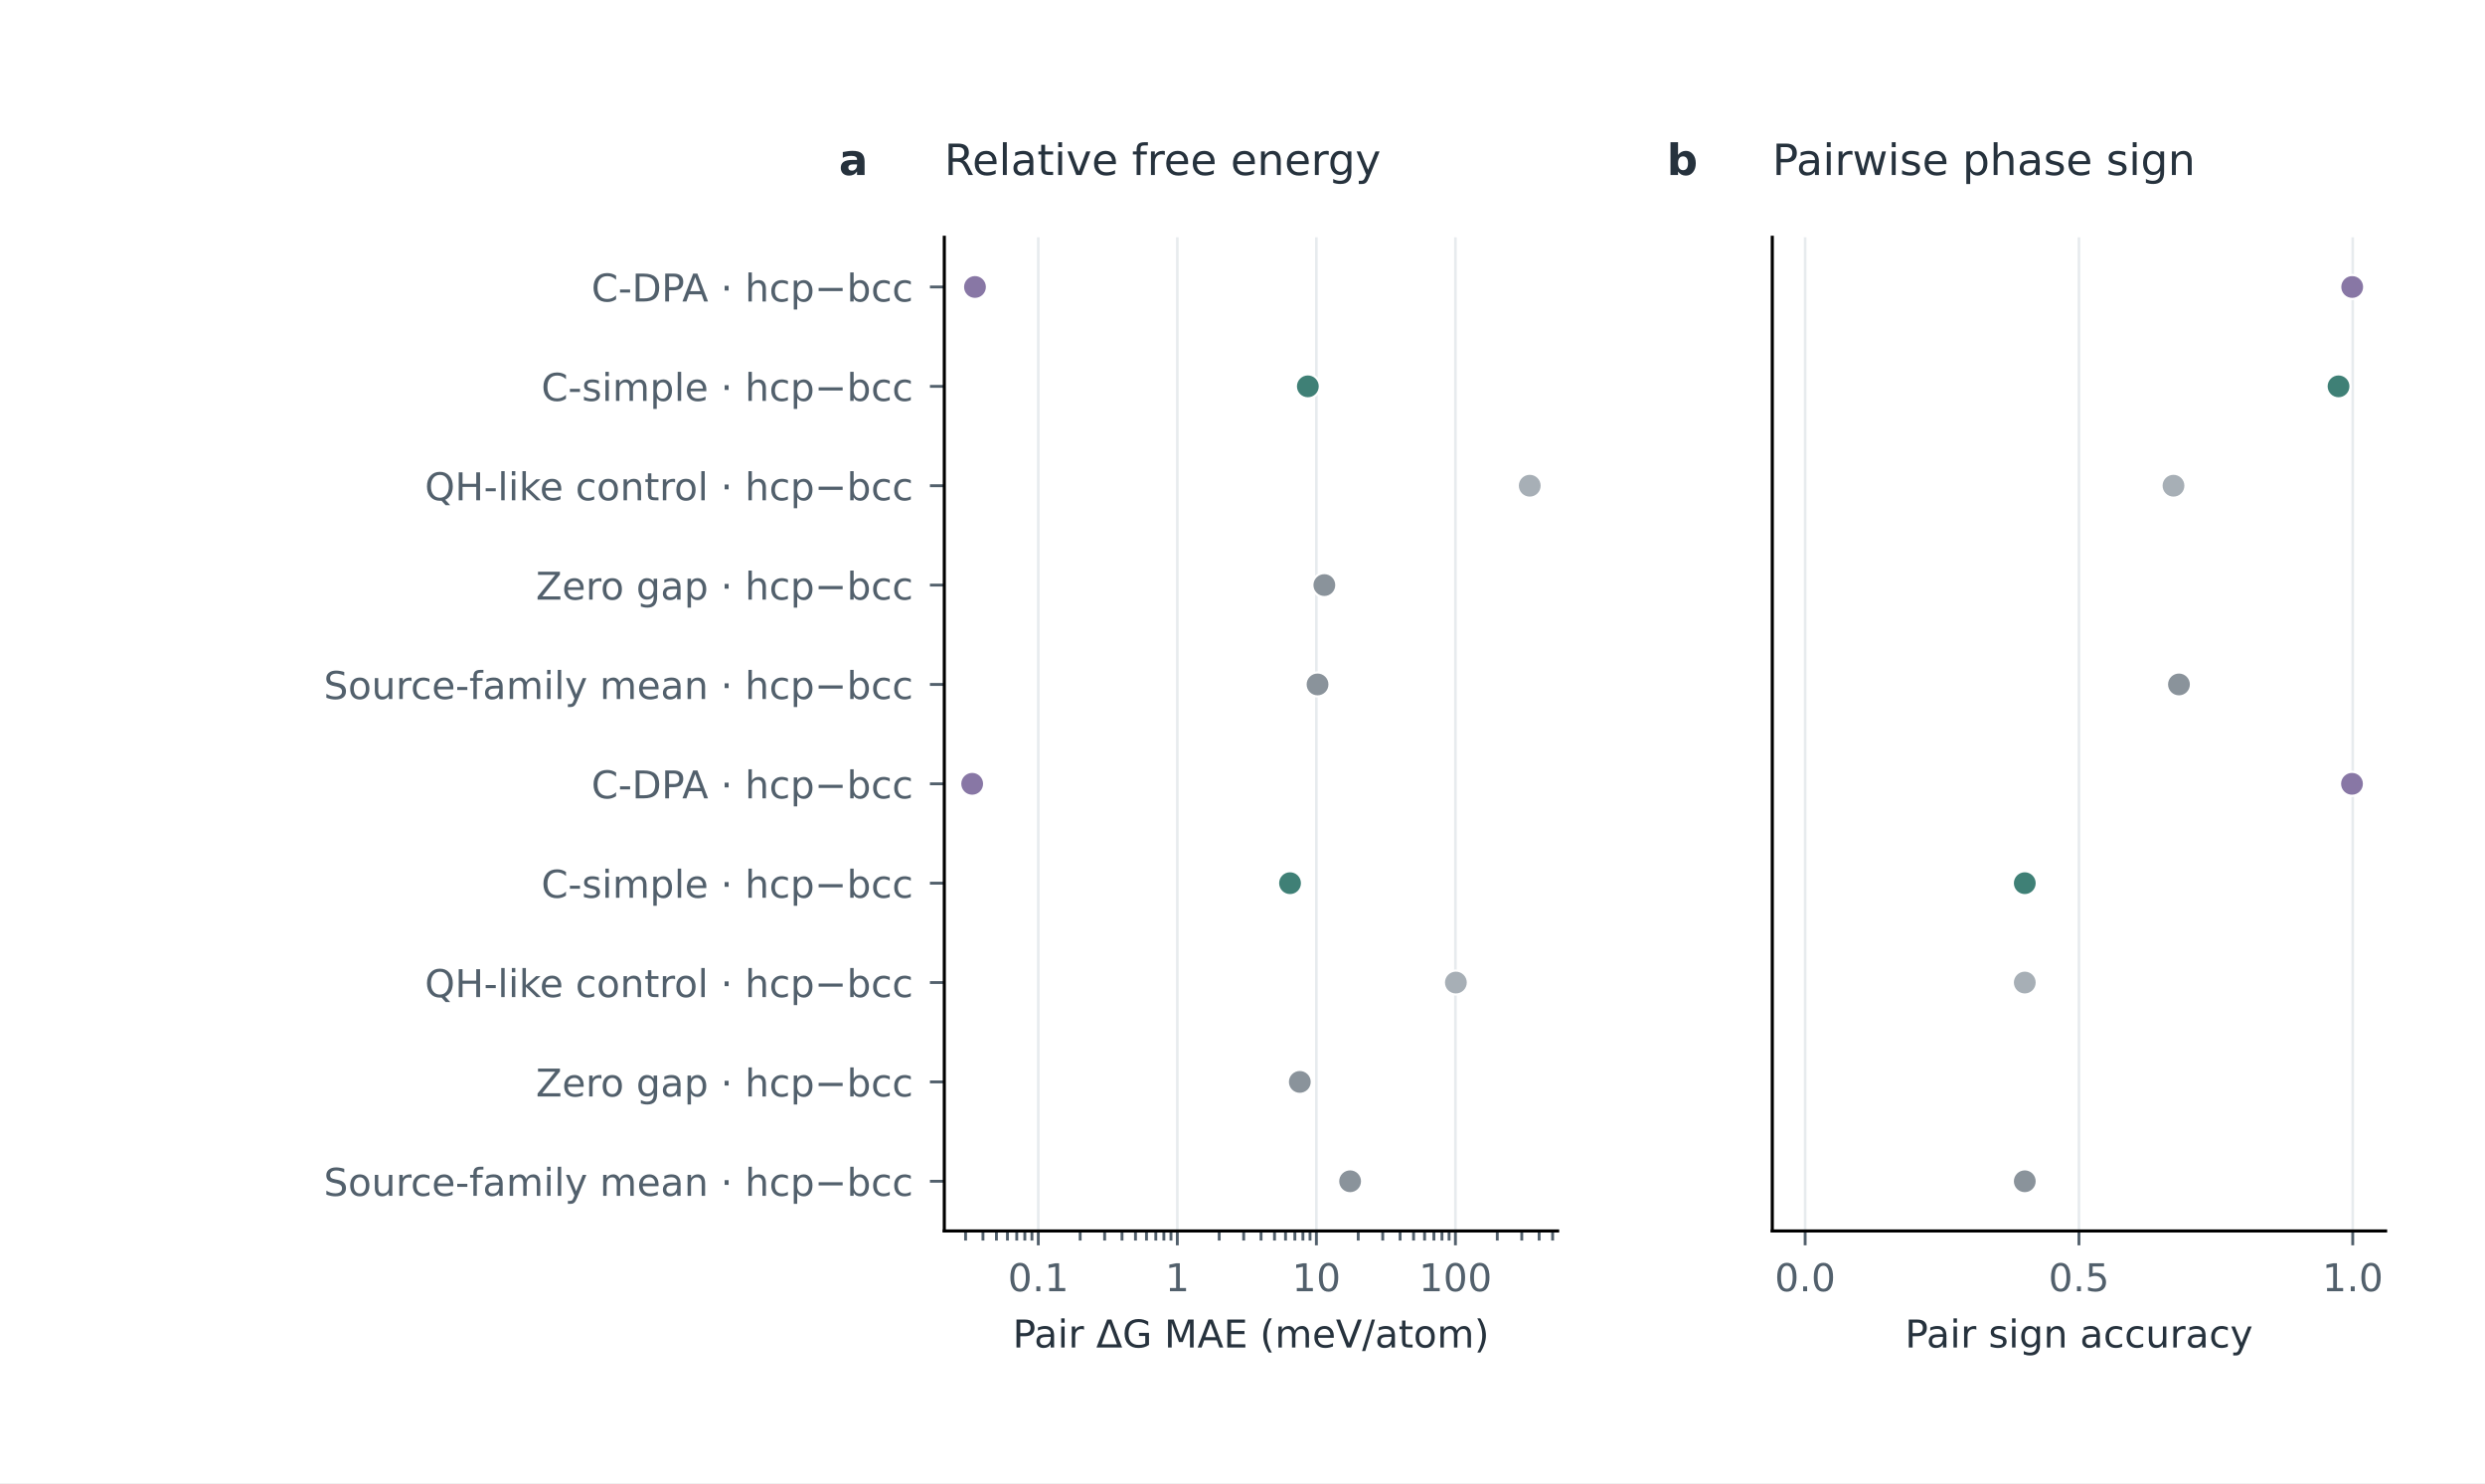
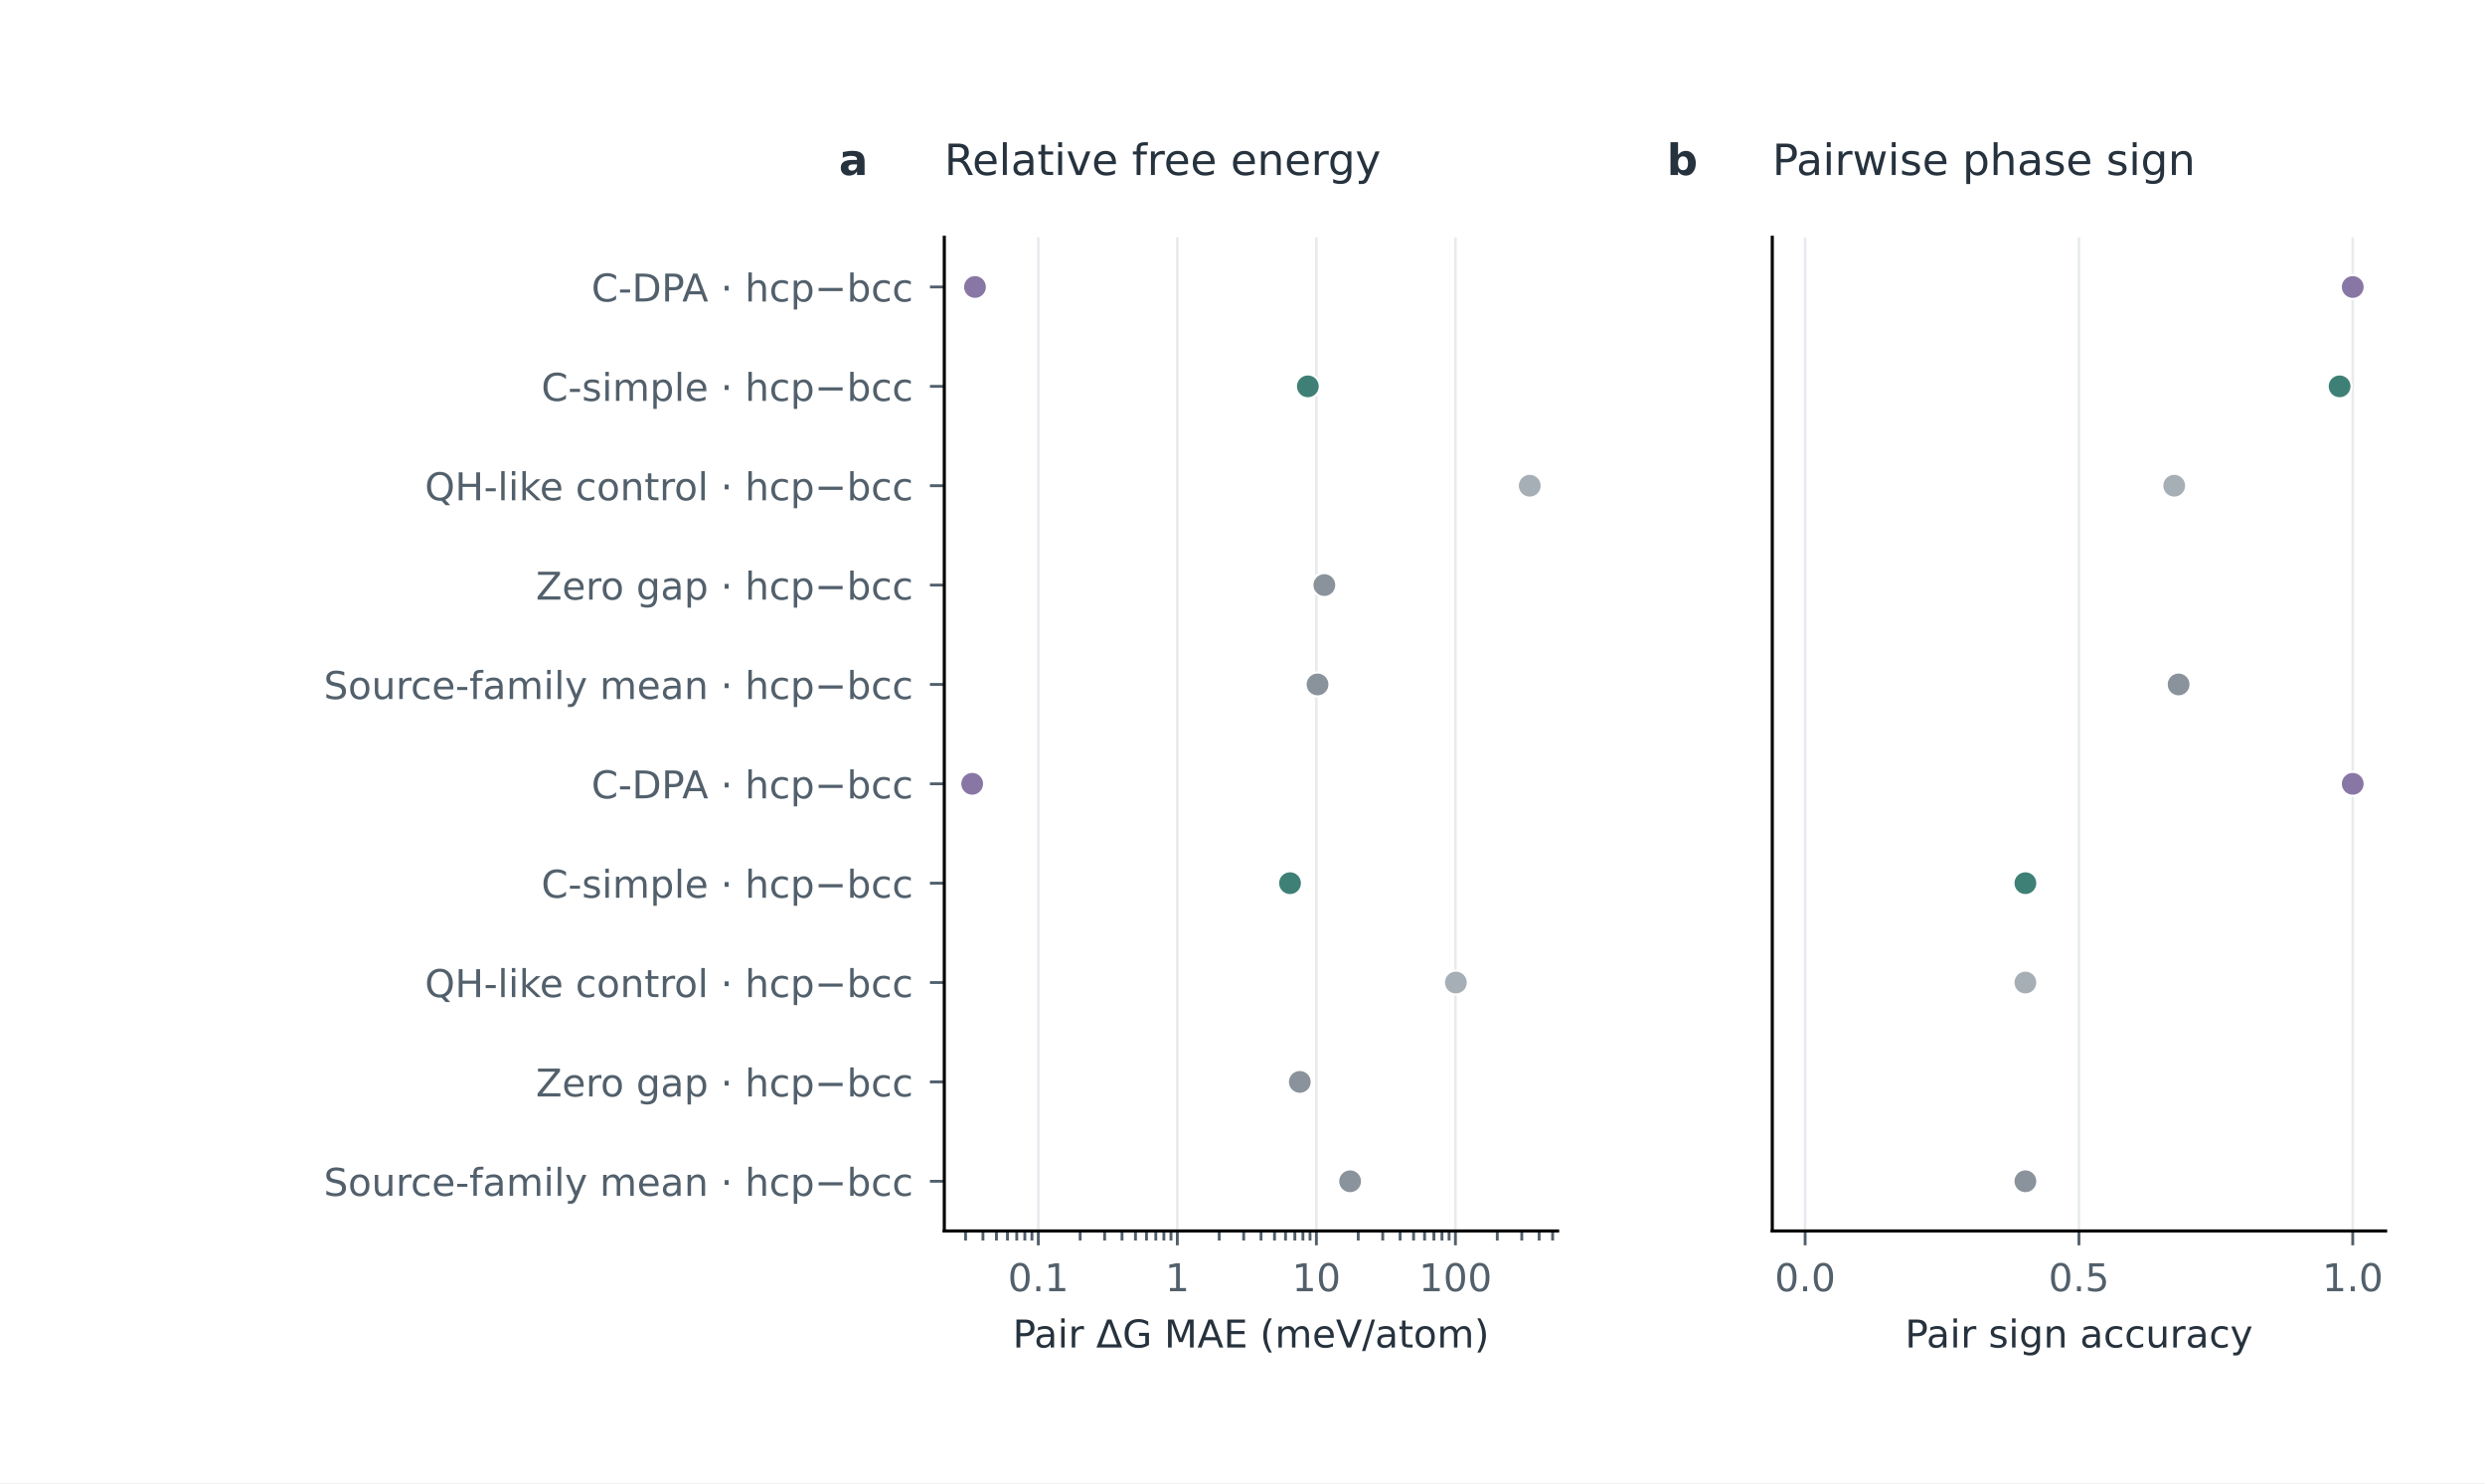
<svg xmlns="http://www.w3.org/2000/svg" xmlns:xlink="http://www.w3.org/1999/xlink" width="518.74pt" height="309.6pt" viewBox="0 0 518.74 309.6" version="1.1">
  <defs>
    <style type="text/css">*{stroke-linejoin: round; stroke-linecap: butt}</style>
  </defs>
  <g id="figure_1">
    <g id="patch_1">
      <path d="M 0 309.6  L 518.74 309.6  L 518.74 0  L 0 0  z " style="fill: #ffffff" />
    </g>
    <g id="axes_1">
      <g id="patch_2">
        <path d="M 197.121 256.968  L 325.151 256.968  L 325.151 49.536  L 197.121 49.536  z " style="fill: #ffffff" />
      </g>
      <g id="matplotlib.axis_1">
        <g id="xtick_1">
          <g id="line2d_1">
-             <path d="M 216.743 256.968  L 216.743 49.536  " clip-path="url(#p922969cf30)" style="fill: none; stroke: #e7ebee; stroke-width: 0.55; stroke-linecap: square" />
+             <path d="M 216.743 256.968  L 216.743 49.536  " clip-path="url(#p8bf9bbf075)" style="fill: none; stroke: #e7ebee; stroke-width: 0.55; stroke-linecap: square" />
          </g>
          <g id="line2d_2">
            <defs>
-               <path id="m83b8df8c03" d="M 0 0  L 0 3  " style="stroke: #52606c; stroke-width: 0.6" />
+               <path id="m752dae88e8" d="M 0 0  L 0 3  " style="stroke: #52606c; stroke-width: 0.6" />
            </defs>
            <g>
-               <use xlink:href="#m83b8df8c03" x="216.743" y="256.968" style="fill: #52606c; stroke: #52606c; stroke-width: 0.6" />
+               <use xlink:href="#m752dae88e8" x="216.743" y="256.968" style="fill: #52606c; stroke: #52606c; stroke-width: 0.6" />
            </g>
          </g>
          <g id="text_1">
            <text style="fill: #52606c; font: 8px 'DejaVu Sans', sans-serif; text-anchor: middle" x="216.743" y="269.547" transform="rotate(-0 216.743 269.5467)">0.1</text>
          </g>
        </g>
        <g id="xtick_2">
          <g id="line2d_3">
-             <path d="M 245.768 256.968  L 245.768 49.536  " clip-path="url(#p922969cf30)" style="fill: none; stroke: #e7ebee; stroke-width: 0.55; stroke-linecap: square" />
+             <path d="M 245.768 256.968  L 245.768 49.536  " clip-path="url(#p8bf9bbf075)" style="fill: none; stroke: #e7ebee; stroke-width: 0.55; stroke-linecap: square" />
          </g>
          <g id="line2d_4">
            <g>
-               <use xlink:href="#m83b8df8c03" x="245.768" y="256.968" style="fill: #52606c; stroke: #52606c; stroke-width: 0.6" />
+               <use xlink:href="#m752dae88e8" x="245.768" y="256.968" style="fill: #52606c; stroke: #52606c; stroke-width: 0.6" />
            </g>
          </g>
          <g id="text_2">
            <text style="fill: #52606c; font: 8px 'DejaVu Sans', sans-serif; text-anchor: middle" x="245.768" y="269.547" transform="rotate(-0 245.7684 269.5467)">1</text>
          </g>
        </g>
        <g id="xtick_3">
          <g id="line2d_5">
-             <path d="M 274.794 256.968  L 274.794 49.536  " clip-path="url(#p922969cf30)" style="fill: none; stroke: #e7ebee; stroke-width: 0.55; stroke-linecap: square" />
+             <path d="M 274.794 256.968  L 274.794 49.536  " clip-path="url(#p8bf9bbf075)" style="fill: none; stroke: #e7ebee; stroke-width: 0.55; stroke-linecap: square" />
          </g>
          <g id="line2d_6">
            <g>
-               <use xlink:href="#m83b8df8c03" x="274.794" y="256.968" style="fill: #52606c; stroke: #52606c; stroke-width: 0.6" />
+               <use xlink:href="#m752dae88e8" x="274.794" y="256.968" style="fill: #52606c; stroke: #52606c; stroke-width: 0.6" />
            </g>
          </g>
          <g id="text_3">
            <text style="fill: #52606c; font: 8px 'DejaVu Sans', sans-serif; text-anchor: middle" x="274.794" y="269.547" transform="rotate(-0 274.7939 269.5467)">10</text>
          </g>
        </g>
        <g id="xtick_4">
          <g id="line2d_7">
-             <path d="M 303.819 256.968  L 303.819 49.536  " clip-path="url(#p922969cf30)" style="fill: none; stroke: #e7ebee; stroke-width: 0.55; stroke-linecap: square" />
+             <path d="M 303.819 256.968  L 303.819 49.536  " clip-path="url(#p8bf9bbf075)" style="fill: none; stroke: #e7ebee; stroke-width: 0.55; stroke-linecap: square" />
          </g>
          <g id="line2d_8">
            <g>
-               <use xlink:href="#m83b8df8c03" x="303.819" y="256.968" style="fill: #52606c; stroke: #52606c; stroke-width: 0.6" />
+               <use xlink:href="#m752dae88e8" x="303.819" y="256.968" style="fill: #52606c; stroke: #52606c; stroke-width: 0.6" />
            </g>
          </g>
          <g id="text_4">
            <text style="fill: #52606c; font: 8px 'DejaVu Sans', sans-serif; text-anchor: middle" x="303.819" y="269.547" transform="rotate(-0 303.8193 269.5467)">100</text>
          </g>
        </g>
        <g id="xtick_5">
          <g id="line2d_9">
            <defs>
-               <path id="mf875ac1c71" d="M 0 0  L 0 2  " style="stroke: #52606c; stroke-width: 0.6" />
+               <path id="m3ce1673bf1" d="M 0 0  L 0 2  " style="stroke: #52606c; stroke-width: 0.6" />
            </defs>
            <g>
-               <use xlink:href="#mf875ac1c71" x="201.566" y="256.968" style="fill: #52606c; stroke: #52606c; stroke-width: 0.6" />
+               <use xlink:href="#m3ce1673bf1" x="201.566" y="256.968" style="fill: #52606c; stroke: #52606c; stroke-width: 0.6" />
            </g>
          </g>
        </g>
        <g id="xtick_6">
          <g id="line2d_10">
            <g>
-               <use xlink:href="#mf875ac1c71" x="205.193" y="256.968" style="fill: #52606c; stroke: #52606c; stroke-width: 0.6" />
+               <use xlink:href="#m3ce1673bf1" x="205.193" y="256.968" style="fill: #52606c; stroke: #52606c; stroke-width: 0.6" />
            </g>
          </g>
        </g>
        <g id="xtick_7">
          <g id="line2d_11">
            <g>
-               <use xlink:href="#mf875ac1c71" x="208.005" y="256.968" style="fill: #52606c; stroke: #52606c; stroke-width: 0.6" />
+               <use xlink:href="#m3ce1673bf1" x="208.005" y="256.968" style="fill: #52606c; stroke: #52606c; stroke-width: 0.6" />
            </g>
          </g>
        </g>
        <g id="xtick_8">
          <g id="line2d_12">
            <g>
-               <use xlink:href="#mf875ac1c71" x="210.304" y="256.968" style="fill: #52606c; stroke: #52606c; stroke-width: 0.6" />
+               <use xlink:href="#m3ce1673bf1" x="210.304" y="256.968" style="fill: #52606c; stroke: #52606c; stroke-width: 0.6" />
            </g>
          </g>
        </g>
        <g id="xtick_9">
          <g id="line2d_13">
            <g>
-               <use xlink:href="#mf875ac1c71" x="212.247" y="256.968" style="fill: #52606c; stroke: #52606c; stroke-width: 0.6" />
+               <use xlink:href="#m3ce1673bf1" x="212.247" y="256.968" style="fill: #52606c; stroke: #52606c; stroke-width: 0.6" />
            </g>
          </g>
        </g>
        <g id="xtick_10">
          <g id="line2d_14">
            <g>
-               <use xlink:href="#mf875ac1c71" x="213.93" y="256.968" style="fill: #52606c; stroke: #52606c; stroke-width: 0.6" />
+               <use xlink:href="#m3ce1673bf1" x="213.93" y="256.968" style="fill: #52606c; stroke: #52606c; stroke-width: 0.6" />
            </g>
          </g>
        </g>
        <g id="xtick_11">
          <g id="line2d_15">
            <g>
-               <use xlink:href="#mf875ac1c71" x="215.415" y="256.968" style="fill: #52606c; stroke: #52606c; stroke-width: 0.6" />
+               <use xlink:href="#m3ce1673bf1" x="215.415" y="256.968" style="fill: #52606c; stroke: #52606c; stroke-width: 0.6" />
            </g>
          </g>
        </g>
        <g id="xtick_12">
          <g id="line2d_16">
            <g>
-               <use xlink:href="#mf875ac1c71" x="225.481" y="256.968" style="fill: #52606c; stroke: #52606c; stroke-width: 0.6" />
+               <use xlink:href="#m3ce1673bf1" x="225.481" y="256.968" style="fill: #52606c; stroke: #52606c; stroke-width: 0.6" />
            </g>
          </g>
        </g>
        <g id="xtick_13">
          <g id="line2d_17">
            <g>
-               <use xlink:href="#mf875ac1c71" x="230.592" y="256.968" style="fill: #52606c; stroke: #52606c; stroke-width: 0.6" />
+               <use xlink:href="#m3ce1673bf1" x="230.592" y="256.968" style="fill: #52606c; stroke: #52606c; stroke-width: 0.6" />
            </g>
          </g>
        </g>
        <g id="xtick_14">
          <g id="line2d_18">
            <g>
-               <use xlink:href="#mf875ac1c71" x="234.218" y="256.968" style="fill: #52606c; stroke: #52606c; stroke-width: 0.6" />
+               <use xlink:href="#m3ce1673bf1" x="234.218" y="256.968" style="fill: #52606c; stroke: #52606c; stroke-width: 0.6" />
            </g>
          </g>
        </g>
        <g id="xtick_15">
          <g id="line2d_19">
            <g>
-               <use xlink:href="#mf875ac1c71" x="237.031" y="256.968" style="fill: #52606c; stroke: #52606c; stroke-width: 0.6" />
+               <use xlink:href="#m3ce1673bf1" x="237.031" y="256.968" style="fill: #52606c; stroke: #52606c; stroke-width: 0.6" />
            </g>
          </g>
        </g>
        <g id="xtick_16">
          <g id="line2d_20">
            <g>
-               <use xlink:href="#mf875ac1c71" x="239.329" y="256.968" style="fill: #52606c; stroke: #52606c; stroke-width: 0.6" />
+               <use xlink:href="#m3ce1673bf1" x="239.329" y="256.968" style="fill: #52606c; stroke: #52606c; stroke-width: 0.6" />
            </g>
          </g>
        </g>
        <g id="xtick_17">
          <g id="line2d_21">
            <g>
-               <use xlink:href="#mf875ac1c71" x="241.272" y="256.968" style="fill: #52606c; stroke: #52606c; stroke-width: 0.6" />
+               <use xlink:href="#m3ce1673bf1" x="241.272" y="256.968" style="fill: #52606c; stroke: #52606c; stroke-width: 0.6" />
            </g>
          </g>
        </g>
        <g id="xtick_18">
          <g id="line2d_22">
            <g>
-               <use xlink:href="#mf875ac1c71" x="242.956" y="256.968" style="fill: #52606c; stroke: #52606c; stroke-width: 0.6" />
+               <use xlink:href="#m3ce1673bf1" x="242.956" y="256.968" style="fill: #52606c; stroke: #52606c; stroke-width: 0.6" />
            </g>
          </g>
        </g>
        <g id="xtick_19">
          <g id="line2d_23">
            <g>
-               <use xlink:href="#mf875ac1c71" x="244.44" y="256.968" style="fill: #52606c; stroke: #52606c; stroke-width: 0.6" />
+               <use xlink:href="#m3ce1673bf1" x="244.44" y="256.968" style="fill: #52606c; stroke: #52606c; stroke-width: 0.6" />
            </g>
          </g>
        </g>
        <g id="xtick_20">
          <g id="line2d_24">
            <g>
-               <use xlink:href="#mf875ac1c71" x="254.506" y="256.968" style="fill: #52606c; stroke: #52606c; stroke-width: 0.6" />
+               <use xlink:href="#m3ce1673bf1" x="254.506" y="256.968" style="fill: #52606c; stroke: #52606c; stroke-width: 0.6" />
            </g>
          </g>
        </g>
        <g id="xtick_21">
          <g id="line2d_25">
            <g>
-               <use xlink:href="#mf875ac1c71" x="259.617" y="256.968" style="fill: #52606c; stroke: #52606c; stroke-width: 0.6" />
+               <use xlink:href="#m3ce1673bf1" x="259.617" y="256.968" style="fill: #52606c; stroke: #52606c; stroke-width: 0.6" />
            </g>
          </g>
        </g>
        <g id="xtick_22">
          <g id="line2d_26">
            <g>
-               <use xlink:href="#mf875ac1c71" x="263.243" y="256.968" style="fill: #52606c; stroke: #52606c; stroke-width: 0.6" />
+               <use xlink:href="#m3ce1673bf1" x="263.243" y="256.968" style="fill: #52606c; stroke: #52606c; stroke-width: 0.6" />
            </g>
          </g>
        </g>
        <g id="xtick_23">
          <g id="line2d_27">
            <g>
-               <use xlink:href="#mf875ac1c71" x="266.056" y="256.968" style="fill: #52606c; stroke: #52606c; stroke-width: 0.6" />
+               <use xlink:href="#m3ce1673bf1" x="266.056" y="256.968" style="fill: #52606c; stroke: #52606c; stroke-width: 0.6" />
            </g>
          </g>
        </g>
        <g id="xtick_24">
          <g id="line2d_28">
            <g>
-               <use xlink:href="#mf875ac1c71" x="268.355" y="256.968" style="fill: #52606c; stroke: #52606c; stroke-width: 0.6" />
+               <use xlink:href="#m3ce1673bf1" x="268.355" y="256.968" style="fill: #52606c; stroke: #52606c; stroke-width: 0.6" />
            </g>
          </g>
        </g>
        <g id="xtick_25">
          <g id="line2d_29">
            <g>
-               <use xlink:href="#mf875ac1c71" x="270.298" y="256.968" style="fill: #52606c; stroke: #52606c; stroke-width: 0.6" />
+               <use xlink:href="#m3ce1673bf1" x="270.298" y="256.968" style="fill: #52606c; stroke: #52606c; stroke-width: 0.6" />
            </g>
          </g>
        </g>
        <g id="xtick_26">
          <g id="line2d_30">
            <g>
-               <use xlink:href="#mf875ac1c71" x="271.981" y="256.968" style="fill: #52606c; stroke: #52606c; stroke-width: 0.6" />
+               <use xlink:href="#m3ce1673bf1" x="271.981" y="256.968" style="fill: #52606c; stroke: #52606c; stroke-width: 0.6" />
            </g>
          </g>
        </g>
        <g id="xtick_27">
          <g id="line2d_31">
            <g>
-               <use xlink:href="#mf875ac1c71" x="273.466" y="256.968" style="fill: #52606c; stroke: #52606c; stroke-width: 0.6" />
+               <use xlink:href="#m3ce1673bf1" x="273.466" y="256.968" style="fill: #52606c; stroke: #52606c; stroke-width: 0.6" />
            </g>
          </g>
        </g>
        <g id="xtick_28">
          <g id="line2d_32">
            <g>
-               <use xlink:href="#mf875ac1c71" x="283.531" y="256.968" style="fill: #52606c; stroke: #52606c; stroke-width: 0.6" />
+               <use xlink:href="#m3ce1673bf1" x="283.531" y="256.968" style="fill: #52606c; stroke: #52606c; stroke-width: 0.6" />
            </g>
          </g>
        </g>
        <g id="xtick_29">
          <g id="line2d_33">
            <g>
-               <use xlink:href="#mf875ac1c71" x="288.643" y="256.968" style="fill: #52606c; stroke: #52606c; stroke-width: 0.6" />
+               <use xlink:href="#m3ce1673bf1" x="288.643" y="256.968" style="fill: #52606c; stroke: #52606c; stroke-width: 0.6" />
            </g>
          </g>
        </g>
        <g id="xtick_30">
          <g id="line2d_34">
            <g>
-               <use xlink:href="#mf875ac1c71" x="292.269" y="256.968" style="fill: #52606c; stroke: #52606c; stroke-width: 0.6" />
+               <use xlink:href="#m3ce1673bf1" x="292.269" y="256.968" style="fill: #52606c; stroke: #52606c; stroke-width: 0.6" />
            </g>
          </g>
        </g>
        <g id="xtick_31">
          <g id="line2d_35">
            <g>
-               <use xlink:href="#mf875ac1c71" x="295.082" y="256.968" style="fill: #52606c; stroke: #52606c; stroke-width: 0.6" />
+               <use xlink:href="#m3ce1673bf1" x="295.082" y="256.968" style="fill: #52606c; stroke: #52606c; stroke-width: 0.6" />
            </g>
          </g>
        </g>
        <g id="xtick_32">
          <g id="line2d_36">
            <g>
-               <use xlink:href="#mf875ac1c71" x="297.38" y="256.968" style="fill: #52606c; stroke: #52606c; stroke-width: 0.6" />
+               <use xlink:href="#m3ce1673bf1" x="297.38" y="256.968" style="fill: #52606c; stroke: #52606c; stroke-width: 0.6" />
            </g>
          </g>
        </g>
        <g id="xtick_33">
          <g id="line2d_37">
            <g>
-               <use xlink:href="#mf875ac1c71" x="299.323" y="256.968" style="fill: #52606c; stroke: #52606c; stroke-width: 0.6" />
+               <use xlink:href="#m3ce1673bf1" x="299.323" y="256.968" style="fill: #52606c; stroke: #52606c; stroke-width: 0.6" />
            </g>
          </g>
        </g>
        <g id="xtick_34">
          <g id="line2d_38">
            <g>
-               <use xlink:href="#mf875ac1c71" x="301.006" y="256.968" style="fill: #52606c; stroke: #52606c; stroke-width: 0.6" />
+               <use xlink:href="#m3ce1673bf1" x="301.006" y="256.968" style="fill: #52606c; stroke: #52606c; stroke-width: 0.6" />
            </g>
          </g>
        </g>
        <g id="xtick_35">
          <g id="line2d_39">
            <g>
-               <use xlink:href="#mf875ac1c71" x="302.491" y="256.968" style="fill: #52606c; stroke: #52606c; stroke-width: 0.6" />
+               <use xlink:href="#m3ce1673bf1" x="302.491" y="256.968" style="fill: #52606c; stroke: #52606c; stroke-width: 0.6" />
            </g>
          </g>
        </g>
        <g id="xtick_36">
          <g id="line2d_40">
            <g>
-               <use xlink:href="#mf875ac1c71" x="312.557" y="256.968" style="fill: #52606c; stroke: #52606c; stroke-width: 0.6" />
+               <use xlink:href="#m3ce1673bf1" x="312.557" y="256.968" style="fill: #52606c; stroke: #52606c; stroke-width: 0.6" />
            </g>
          </g>
        </g>
        <g id="xtick_37">
          <g id="line2d_41">
            <g>
-               <use xlink:href="#mf875ac1c71" x="317.668" y="256.968" style="fill: #52606c; stroke: #52606c; stroke-width: 0.6" />
+               <use xlink:href="#m3ce1673bf1" x="317.668" y="256.968" style="fill: #52606c; stroke: #52606c; stroke-width: 0.6" />
            </g>
          </g>
        </g>
        <g id="xtick_38">
          <g id="line2d_42">
            <g>
-               <use xlink:href="#mf875ac1c71" x="321.294" y="256.968" style="fill: #52606c; stroke: #52606c; stroke-width: 0.6" />
+               <use xlink:href="#m3ce1673bf1" x="321.294" y="256.968" style="fill: #52606c; stroke: #52606c; stroke-width: 0.6" />
            </g>
          </g>
        </g>
        <g id="xtick_39">
          <g id="line2d_43">
            <g>
-               <use xlink:href="#mf875ac1c71" x="324.107" y="256.968" style="fill: #52606c; stroke: #52606c; stroke-width: 0.6" />
+               <use xlink:href="#m3ce1673bf1" x="324.107" y="256.968" style="fill: #52606c; stroke: #52606c; stroke-width: 0.6" />
            </g>
          </g>
        </g>
        <g id="text_5">
          <text style="fill: #26323d; font: 8px 'DejaVu Sans', sans-serif; text-anchor: middle" x="261.136" y="281.289" transform="rotate(-0 261.136 281.2892)">Pair ΔG MAE (meV/atom)</text>
        </g>
      </g>
      <g id="matplotlib.axis_2">
        <g id="ytick_1">
          <g id="line2d_44">
            <defs>
-               <path id="mc7aacc5eed" d="M 0 0  L -3 0  " style="stroke: #52606c; stroke-width: 0.6" />
+               <path id="m3fc7400a47" d="M 0 0  L -3 0  " style="stroke: #52606c; stroke-width: 0.6" />
            </defs>
            <g>
-               <use xlink:href="#mc7aacc5eed" x="197.121" y="59.908" style="fill: #52606c; stroke: #52606c; stroke-width: 0.6" />
+               <use xlink:href="#m3fc7400a47" x="197.121" y="59.908" style="fill: #52606c; stroke: #52606c; stroke-width: 0.6" />
            </g>
          </g>
          <g id="text_6">
            <text style="fill: #52606c; font: 8px 'DejaVu Sans', sans-serif; text-anchor: end" x="190.621" y="62.947" transform="rotate(-0 190.6213 62.94698)">C-DPA · hcp−bcc</text>
          </g>
        </g>
        <g id="ytick_2">
          <g id="line2d_45">
            <g>
-               <use xlink:href="#mc7aacc5eed" x="197.121" y="80.651" style="fill: #52606c; stroke: #52606c; stroke-width: 0.6" />
+               <use xlink:href="#m3fc7400a47" x="197.121" y="80.651" style="fill: #52606c; stroke: #52606c; stroke-width: 0.6" />
            </g>
          </g>
          <g id="text_7">
            <text style="fill: #52606c; font: 8px 'DejaVu Sans', sans-serif; text-anchor: end" x="190.621" y="83.69" transform="rotate(-0 190.6213 83.69017)">C-simple · hcp−bcc</text>
          </g>
        </g>
        <g id="ytick_3">
          <g id="line2d_46">
            <g>
-               <use xlink:href="#mc7aacc5eed" x="197.121" y="101.394" style="fill: #52606c; stroke: #52606c; stroke-width: 0.6" />
+               <use xlink:href="#m3fc7400a47" x="197.121" y="101.394" style="fill: #52606c; stroke: #52606c; stroke-width: 0.6" />
            </g>
          </g>
          <g id="text_8">
            <text style="fill: #52606c; font: 8px 'DejaVu Sans', sans-serif; text-anchor: end" x="190.621" y="104.433" transform="rotate(-0 190.6213 104.4334)">QH-like control · hcp−bcc</text>
          </g>
        </g>
        <g id="ytick_4">
          <g id="line2d_47">
            <g>
-               <use xlink:href="#mc7aacc5eed" x="197.121" y="122.137" style="fill: #52606c; stroke: #52606c; stroke-width: 0.6" />
+               <use xlink:href="#m3fc7400a47" x="197.121" y="122.137" style="fill: #52606c; stroke: #52606c; stroke-width: 0.6" />
            </g>
          </g>
          <g id="text_9">
            <text style="fill: #52606c; font: 8px 'DejaVu Sans', sans-serif; text-anchor: end" x="190.621" y="125.177" transform="rotate(-0 190.6213 125.1766)">Zero gap · hcp−bcc</text>
          </g>
        </g>
        <g id="ytick_5">
          <g id="line2d_48">
            <g>
-               <use xlink:href="#mc7aacc5eed" x="197.121" y="142.88" style="fill: #52606c; stroke: #52606c; stroke-width: 0.6" />
+               <use xlink:href="#m3fc7400a47" x="197.121" y="142.88" style="fill: #52606c; stroke: #52606c; stroke-width: 0.6" />
            </g>
          </g>
          <g id="text_10">
            <text style="fill: #52606c; font: 8px 'DejaVu Sans', sans-serif; text-anchor: end" x="190.621" y="145.92" transform="rotate(-0 190.6213 145.9198)">Source-family mean · hcp−bcc</text>
          </g>
        </g>
        <g id="ytick_6">
          <g id="line2d_49">
            <g>
-               <use xlink:href="#mc7aacc5eed" x="197.121" y="163.624" style="fill: #52606c; stroke: #52606c; stroke-width: 0.6" />
+               <use xlink:href="#m3fc7400a47" x="197.121" y="163.624" style="fill: #52606c; stroke: #52606c; stroke-width: 0.6" />
            </g>
          </g>
          <g id="text_11">
            <text style="fill: #52606c; font: 8px 'DejaVu Sans', sans-serif; text-anchor: end" x="190.621" y="166.663" transform="rotate(-0 190.6213 166.663)">C-DPA · hcp−bcc</text>
          </g>
        </g>
        <g id="ytick_7">
          <g id="line2d_50">
            <g>
-               <use xlink:href="#mc7aacc5eed" x="197.121" y="184.367" style="fill: #52606c; stroke: #52606c; stroke-width: 0.6" />
+               <use xlink:href="#m3fc7400a47" x="197.121" y="184.367" style="fill: #52606c; stroke: #52606c; stroke-width: 0.6" />
            </g>
          </g>
          <g id="text_12">
            <text style="fill: #52606c; font: 8px 'DejaVu Sans', sans-serif; text-anchor: end" x="190.621" y="187.406" transform="rotate(-0 190.6213 187.4062)">C-simple · hcp−bcc</text>
          </g>
        </g>
        <g id="ytick_8">
          <g id="line2d_51">
            <g>
-               <use xlink:href="#mc7aacc5eed" x="197.121" y="205.11" style="fill: #52606c; stroke: #52606c; stroke-width: 0.6" />
+               <use xlink:href="#m3fc7400a47" x="197.121" y="205.11" style="fill: #52606c; stroke: #52606c; stroke-width: 0.6" />
            </g>
          </g>
          <g id="text_13">
            <text style="fill: #52606c; font: 8px 'DejaVu Sans', sans-serif; text-anchor: end" x="190.621" y="208.149" transform="rotate(-0 190.6213 208.1494)">QH-like control · hcp−bcc</text>
          </g>
        </g>
        <g id="ytick_9">
          <g id="line2d_52">
            <g>
-               <use xlink:href="#mc7aacc5eed" x="197.121" y="225.853" style="fill: #52606c; stroke: #52606c; stroke-width: 0.6" />
+               <use xlink:href="#m3fc7400a47" x="197.121" y="225.853" style="fill: #52606c; stroke: #52606c; stroke-width: 0.6" />
            </g>
          </g>
          <g id="text_14">
            <text style="fill: #52606c; font: 8px 'DejaVu Sans', sans-serif; text-anchor: end" x="190.621" y="228.893" transform="rotate(-0 190.6213 228.8926)">Zero gap · hcp−bcc</text>
          </g>
        </g>
        <g id="ytick_10">
          <g id="line2d_53">
            <g>
-               <use xlink:href="#mc7aacc5eed" x="197.121" y="246.596" style="fill: #52606c; stroke: #52606c; stroke-width: 0.6" />
+               <use xlink:href="#m3fc7400a47" x="197.121" y="246.596" style="fill: #52606c; stroke: #52606c; stroke-width: 0.6" />
            </g>
          </g>
          <g id="text_15">
            <text style="fill: #52606c; font: 8px 'DejaVu Sans', sans-serif; text-anchor: end" x="190.621" y="249.636" transform="rotate(-0 190.6213 249.6358)">Source-family mean · hcp−bcc</text>
          </g>
        </g>
      </g>
      <g id="PathCollection_1">
        <defs>
-           <path id="m7bcf952f1e" d="M 0 2.5  C 0.663 2.5 1.299 2.237 1.768 1.768  C 2.237 1.299 2.5 0.663 2.5 0  C 2.5 -0.663 2.237 -1.299 1.768 -1.768  C 1.299 -2.237 0.663 -2.5 0 -2.5  C -0.663 -2.5 -1.299 -2.237 -1.768 -1.768  C -2.237 -1.299 -2.5 -0.663 -2.5 0  C -2.5 0.663 -2.237 1.299 -1.768 1.768  C -1.299 2.237 -0.663 2.5 0 2.5  z " style="stroke: #ffffff; stroke-width: 0.45" />
+           <path id="mc238edc1e0" d="M 0 2.5  C 0.663 2.5 1.299 2.237 1.768 1.768  C 2.237 1.299 2.5 0.663 2.5 0  C 2.5 -0.663 2.237 -1.299 1.768 -1.768  C 1.299 -2.237 0.663 -2.5 0 -2.5  C -0.663 -2.5 -1.299 -2.237 -1.768 -1.768  C -2.237 -1.299 -2.5 -0.663 -2.5 0  C -2.5 0.663 -2.237 1.299 -1.768 1.768  C -1.299 2.237 -0.663 2.5 0 2.5  z " style="stroke: #ffffff; stroke-width: 0.45" />
        </defs>
-         <g clip-path="url(#p922969cf30)">
-           <use xlink:href="#m7bcf952f1e" x="203.525" y="59.908" style="fill: #8877a5; stroke: #ffffff; stroke-width: 0.45" />
+         <g clip-path="url(#p8bf9bbf075)">
+           <use xlink:href="#mc238edc1e0" x="203.525" y="59.908" style="fill: #8877a5; stroke: #ffffff; stroke-width: 0.45" />
        </g>
      </g>
      <g id="PathCollection_2">
        <defs>
-           <path id="mb4d33745e7" d="M 0 2.5  C 0.663 2.5 1.299 2.237 1.768 1.768  C 2.237 1.299 2.5 0.663 2.5 0  C 2.5 -0.663 2.237 -1.299 1.768 -1.768  C 1.299 -2.237 0.663 -2.5 0 -2.5  C -0.663 -2.5 -1.299 -2.237 -1.768 -1.768  C -2.237 -1.299 -2.5 -0.663 -2.5 0  C -2.5 0.663 -2.237 1.299 -1.768 1.768  C -1.299 2.237 -0.663 2.5 0 2.5  z " style="stroke: #ffffff; stroke-width: 0.45" />
+           <path id="m37aa1bb737" d="M 0 2.5  C 0.663 2.5 1.299 2.237 1.768 1.768  C 2.237 1.299 2.5 0.663 2.5 0  C 2.5 -0.663 2.237 -1.299 1.768 -1.768  C 1.299 -2.237 0.663 -2.5 0 -2.5  C -0.663 -2.5 -1.299 -2.237 -1.768 -1.768  C -2.237 -1.299 -2.5 -0.663 -2.5 0  C -2.5 0.663 -2.237 1.299 -1.768 1.768  C -1.299 2.237 -0.663 2.5 0 2.5  z " style="stroke: #ffffff; stroke-width: 0.45" />
        </defs>
-         <g clip-path="url(#p922969cf30)">
-           <use xlink:href="#mb4d33745e7" x="273.011" y="80.651" style="fill: #3f8076; stroke: #ffffff; stroke-width: 0.45" />
+         <g clip-path="url(#p8bf9bbf075)">
+           <use xlink:href="#m37aa1bb737" x="273.011" y="80.651" style="fill: #3f8076; stroke: #ffffff; stroke-width: 0.45" />
        </g>
      </g>
      <g id="PathCollection_3">
        <defs>
-           <path id="ma4be6a9c3a" d="M 0 2.5  C 0.663 2.5 1.299 2.237 1.768 1.768  C 2.237 1.299 2.5 0.663 2.5 0  C 2.5 -0.663 2.237 -1.299 1.768 -1.768  C 1.299 -2.237 0.663 -2.5 0 -2.5  C -0.663 -2.5 -1.299 -2.237 -1.768 -1.768  C -2.237 -1.299 -2.5 -0.663 -2.5 0  C -2.5 0.663 -2.237 1.299 -1.768 1.768  C -1.299 2.237 -0.663 2.5 0 2.5  z " style="stroke: #ffffff; stroke-width: 0.45" />
+           <path id="me88b7c7220" d="M 0 2.5  C 0.663 2.5 1.299 2.237 1.768 1.768  C 2.237 1.299 2.5 0.663 2.5 0  C 2.5 -0.663 2.237 -1.299 1.768 -1.768  C 1.299 -2.237 0.663 -2.5 0 -2.5  C -0.663 -2.5 -1.299 -2.237 -1.768 -1.768  C -2.237 -1.299 -2.5 -0.663 -2.5 0  C -2.5 0.663 -2.237 1.299 -1.768 1.768  C -1.299 2.237 -0.663 2.5 0 2.5  z " style="stroke: #ffffff; stroke-width: 0.45" />
        </defs>
-         <g clip-path="url(#p922969cf30)">
-           <use xlink:href="#ma4be6a9c3a" x="319.331" y="101.394" style="fill: #a7afb6; stroke: #ffffff; stroke-width: 0.45" />
+         <g clip-path="url(#p8bf9bbf075)">
+           <use xlink:href="#me88b7c7220" x="319.331" y="101.394" style="fill: #a7afb6; stroke: #ffffff; stroke-width: 0.45" />
        </g>
      </g>
      <g id="PathCollection_4">
        <defs>
-           <path id="mbfd9e60a63" d="M 0 2.5  C 0.663 2.5 1.299 2.237 1.768 1.768  C 2.237 1.299 2.5 0.663 2.5 0  C 2.5 -0.663 2.237 -1.299 1.768 -1.768  C 1.299 -2.237 0.663 -2.5 0 -2.5  C -0.663 -2.5 -1.299 -2.237 -1.768 -1.768  C -2.237 -1.299 -2.5 -0.663 -2.5 0  C -2.5 0.663 -2.237 1.299 -1.768 1.768  C -1.299 2.237 -0.663 2.5 0 2.5  z " style="stroke: #ffffff; stroke-width: 0.45" />
+           <path id="mf5ffa29e4f" d="M 0 2.5  C 0.663 2.5 1.299 2.237 1.768 1.768  C 2.237 1.299 2.5 0.663 2.5 0  C 2.5 -0.663 2.237 -1.299 1.768 -1.768  C 1.299 -2.237 0.663 -2.5 0 -2.5  C -0.663 -2.5 -1.299 -2.237 -1.768 -1.768  C -2.237 -1.299 -2.5 -0.663 -2.5 0  C -2.5 0.663 -2.237 1.299 -1.768 1.768  C -1.299 2.237 -0.663 2.5 0 2.5  z " style="stroke: #ffffff; stroke-width: 0.45" />
        </defs>
-         <g clip-path="url(#p922969cf30)">
-           <use xlink:href="#mbfd9e60a63" x="276.455" y="122.137" style="fill: #8a939b; stroke: #ffffff; stroke-width: 0.45" />
+         <g clip-path="url(#p8bf9bbf075)">
+           <use xlink:href="#mf5ffa29e4f" x="276.455" y="122.137" style="fill: #8a939b; stroke: #ffffff; stroke-width: 0.45" />
        </g>
      </g>
      <g id="PathCollection_5">
-         <g clip-path="url(#p922969cf30)">
-           <use xlink:href="#mbfd9e60a63" x="275.034" y="142.88" style="fill: #8a939b; stroke: #ffffff; stroke-width: 0.45" />
+         <g clip-path="url(#p8bf9bbf075)">
+           <use xlink:href="#mf5ffa29e4f" x="275.034" y="142.88" style="fill: #8a939b; stroke: #ffffff; stroke-width: 0.45" />
        </g>
      </g>
      <g id="PathCollection_6">
-         <g clip-path="url(#p922969cf30)">
-           <use xlink:href="#m7bcf952f1e" x="202.941" y="163.624" style="fill: #8877a5; stroke: #ffffff; stroke-width: 0.45" />
+         <g clip-path="url(#p8bf9bbf075)">
+           <use xlink:href="#mc238edc1e0" x="202.941" y="163.624" style="fill: #8877a5; stroke: #ffffff; stroke-width: 0.45" />
        </g>
      </g>
      <g id="PathCollection_7">
-         <g clip-path="url(#p922969cf30)">
-           <use xlink:href="#mb4d33745e7" x="269.293" y="184.367" style="fill: #3f8076; stroke: #ffffff; stroke-width: 0.45" />
+         <g clip-path="url(#p8bf9bbf075)">
+           <use xlink:href="#m37aa1bb737" x="269.293" y="184.367" style="fill: #3f8076; stroke: #ffffff; stroke-width: 0.45" />
        </g>
      </g>
      <g id="PathCollection_8">
-         <g clip-path="url(#p922969cf30)">
-           <use xlink:href="#ma4be6a9c3a" x="303.913" y="205.11" style="fill: #a7afb6; stroke: #ffffff; stroke-width: 0.45" />
+         <g clip-path="url(#p8bf9bbf075)">
+           <use xlink:href="#me88b7c7220" x="303.913" y="205.11" style="fill: #a7afb6; stroke: #ffffff; stroke-width: 0.45" />
        </g>
      </g>
      <g id="PathCollection_9">
-         <g clip-path="url(#p922969cf30)">
-           <use xlink:href="#mbfd9e60a63" x="271.335" y="225.853" style="fill: #8a939b; stroke: #ffffff; stroke-width: 0.45" />
+         <g clip-path="url(#p8bf9bbf075)">
+           <use xlink:href="#mf5ffa29e4f" x="271.335" y="225.853" style="fill: #8a939b; stroke: #ffffff; stroke-width: 0.45" />
        </g>
      </g>
      <g id="PathCollection_10">
-         <g clip-path="url(#p922969cf30)">
-           <use xlink:href="#mbfd9e60a63" x="281.834" y="246.596" style="fill: #8a939b; stroke: #ffffff; stroke-width: 0.45" />
+         <g clip-path="url(#p8bf9bbf075)">
+           <use xlink:href="#mf5ffa29e4f" x="281.834" y="246.596" style="fill: #8a939b; stroke: #ffffff; stroke-width: 0.45" />
        </g>
      </g>
      <g id="patch_3">
        <path d="M 197.121 256.968  L 197.121 49.536  " style="fill: none; stroke: #000000; stroke-width: 0.65; stroke-linejoin: miter; stroke-linecap: square" />
      </g>
      <g id="patch_4">
        <path d="M 197.121 256.968  L 325.151 256.968  " style="fill: none; stroke: #000000; stroke-width: 0.65; stroke-linejoin: miter; stroke-linecap: square" />
      </g>
      <g id="text_16">
        <text style="fill: #26323d; font: 700 9px 'DejaVu Sans', sans-serif; text-anchor: start" x="175.121" y="36.536" transform="rotate(-0 175.1213 36.536)">a</text>
      </g>
      <g id="text_17">
        <text style="fill: #26323d; font: 500 9px 'DejaVu Sans', sans-serif; text-anchor: start" x="197.121" y="36.536" transform="rotate(-0 197.1213 36.536)">Relative free energy</text>
      </g>
    </g>
    <g id="axes_2">
      <g id="patch_5">
        <path d="M 369.961 256.968  L 497.991 256.968  L 497.991 49.536  L 369.961 49.536  z " style="fill: #ffffff" />
      </g>
      <g id="matplotlib.axis_3">
        <g id="xtick_40">
          <g id="line2d_54">
-             <path d="M 376.82 256.968  L 376.82 49.536  " clip-path="url(#p81cb4afa32)" style="fill: none; stroke: #e7ebee; stroke-width: 0.55; stroke-linecap: square" />
+             <path d="M 376.82 256.968  L 376.82 49.536  " clip-path="url(#p191f092d96)" style="fill: none; stroke: #e7ebee; stroke-width: 0.55; stroke-linecap: square" />
          </g>
          <g id="line2d_55">
            <g>
-               <use xlink:href="#m83b8df8c03" x="376.82" y="256.968" style="fill: #52606c; stroke: #52606c; stroke-width: 0.6" />
+               <use xlink:href="#m752dae88e8" x="376.82" y="256.968" style="fill: #52606c; stroke: #52606c; stroke-width: 0.6" />
            </g>
          </g>
          <g id="text_18">
            <text style="fill: #52606c; font: 8px 'DejaVu Sans', sans-serif; text-anchor: middle" x="376.82" y="269.547" transform="rotate(-0 376.8198 269.5467)">0.0</text>
          </g>
        </g>
        <g id="xtick_41">
          <g id="line2d_56">
-             <path d="M 433.976 256.968  L 433.976 49.536  " clip-path="url(#p81cb4afa32)" style="fill: none; stroke: #e7ebee; stroke-width: 0.55; stroke-linecap: square" />
+             <path d="M 433.976 256.968  L 433.976 49.536  " clip-path="url(#p191f092d96)" style="fill: none; stroke: #e7ebee; stroke-width: 0.55; stroke-linecap: square" />
          </g>
          <g id="line2d_57">
            <g>
-               <use xlink:href="#m83b8df8c03" x="433.976" y="256.968" style="fill: #52606c; stroke: #52606c; stroke-width: 0.6" />
+               <use xlink:href="#m752dae88e8" x="433.976" y="256.968" style="fill: #52606c; stroke: #52606c; stroke-width: 0.6" />
            </g>
          </g>
          <g id="text_19">
            <text style="fill: #52606c; font: 8px 'DejaVu Sans', sans-serif; text-anchor: middle" x="433.976" y="269.547" transform="rotate(-0 433.9758 269.5467)">0.5</text>
          </g>
        </g>
        <g id="xtick_42">
          <g id="line2d_58">
-             <path d="M 491.132 256.968  L 491.132 49.536  " clip-path="url(#p81cb4afa32)" style="fill: none; stroke: #e7ebee; stroke-width: 0.55; stroke-linecap: square" />
+             <path d="M 491.132 256.968  L 491.132 49.536  " clip-path="url(#p191f092d96)" style="fill: none; stroke: #e7ebee; stroke-width: 0.55; stroke-linecap: square" />
          </g>
          <g id="line2d_59">
            <g>
-               <use xlink:href="#m83b8df8c03" x="491.132" y="256.968" style="fill: #52606c; stroke: #52606c; stroke-width: 0.6" />
+               <use xlink:href="#m752dae88e8" x="491.132" y="256.968" style="fill: #52606c; stroke: #52606c; stroke-width: 0.6" />
            </g>
          </g>
          <g id="text_20">
            <text style="fill: #52606c; font: 8px 'DejaVu Sans', sans-serif; text-anchor: middle" x="491.132" y="269.547" transform="rotate(-0 491.1318 269.5467)">1.0</text>
          </g>
        </g>
        <g id="text_21">
          <text style="fill: #26323d; font: 8px 'DejaVu Sans', sans-serif; text-anchor: middle" x="433.976" y="281.289" transform="rotate(-0 433.9758 281.2892)">Pair sign accuracy</text>
        </g>
      </g>
      <g id="matplotlib.axis_4">
        <g id="ytick_11">
          <g id="line2d_60" />
        </g>
        <g id="ytick_12">
          <g id="line2d_61" />
        </g>
        <g id="ytick_13">
          <g id="line2d_62" />
        </g>
        <g id="ytick_14">
          <g id="line2d_63" />
        </g>
        <g id="ytick_15">
          <g id="line2d_64" />
        </g>
        <g id="ytick_16">
          <g id="line2d_65" />
        </g>
        <g id="ytick_17">
          <g id="line2d_66" />
        </g>
        <g id="ytick_18">
          <g id="line2d_67" />
        </g>
        <g id="ytick_19">
          <g id="line2d_68" />
        </g>
        <g id="ytick_20">
          <g id="line2d_69" />
        </g>
      </g>
      <g id="PathCollection_11">
-         <g clip-path="url(#p81cb4afa32)">
-           <use xlink:href="#m7bcf952f1e" x="491.018" y="59.908" style="fill: #8877a5; stroke: #ffffff; stroke-width: 0.45" />
+         <g clip-path="url(#p191f092d96)">
+           <use xlink:href="#mc238edc1e0" x="491.132" y="59.908" style="fill: #8877a5; stroke: #ffffff; stroke-width: 0.45" />
        </g>
      </g>
      <g id="PathCollection_12">
-         <g clip-path="url(#p81cb4afa32)">
-           <use xlink:href="#mb4d33745e7" x="488.166" y="80.651" style="fill: #3f8076; stroke: #ffffff; stroke-width: 0.45" />
+         <g clip-path="url(#p191f092d96)">
+           <use xlink:href="#m37aa1bb737" x="488.388" y="80.651" style="fill: #3f8076; stroke: #ffffff; stroke-width: 0.45" />
        </g>
      </g>
      <g id="PathCollection_13">
-         <g clip-path="url(#p81cb4afa32)">
-           <use xlink:href="#ma4be6a9c3a" x="453.712" y="101.394" style="fill: #a7afb6; stroke: #ffffff; stroke-width: 0.45" />
+         <g clip-path="url(#p191f092d96)">
+           <use xlink:href="#me88b7c7220" x="453.866" y="101.394" style="fill: #a7afb6; stroke: #ffffff; stroke-width: 0.45" />
        </g>
      </g>
      <g id="PathCollection_14">
-         <g clip-path="url(#p81cb4afa32)" />
+         <g clip-path="url(#p191f092d96)" />
      </g>
      <g id="PathCollection_15">
-         <g clip-path="url(#p81cb4afa32)">
-           <use xlink:href="#mbfd9e60a63" x="454.853" y="142.88" style="fill: #8a939b; stroke: #ffffff; stroke-width: 0.45" />
+         <g clip-path="url(#p191f092d96)">
+           <use xlink:href="#mf5ffa29e4f" x="454.781" y="142.88" style="fill: #8a939b; stroke: #ffffff; stroke-width: 0.45" />
        </g>
      </g>
      <g id="PathCollection_16">
-         <g clip-path="url(#p81cb4afa32)">
-           <use xlink:href="#m7bcf952f1e" x="490.975" y="163.624" style="fill: #8877a5; stroke: #ffffff; stroke-width: 0.45" />
+         <g clip-path="url(#p191f092d96)">
+           <use xlink:href="#mc238edc1e0" x="491.132" y="163.624" style="fill: #8877a5; stroke: #ffffff; stroke-width: 0.45" />
        </g>
      </g>
      <g id="PathCollection_17">
-         <g clip-path="url(#p81cb4afa32)">
-           <use xlink:href="#mb4d33745e7" x="422.67" y="184.367" style="fill: #3f8076; stroke: #ffffff; stroke-width: 0.45" />
+         <g clip-path="url(#p191f092d96)">
+           <use xlink:href="#m37aa1bb737" x="422.797" y="184.367" style="fill: #3f8076; stroke: #ffffff; stroke-width: 0.45" />
        </g>
      </g>
      <g id="PathCollection_18">
-         <g clip-path="url(#p81cb4afa32)">
-           <use xlink:href="#ma4be6a9c3a" x="422.67" y="205.11" style="fill: #a7afb6; stroke: #ffffff; stroke-width: 0.45" />
+         <g clip-path="url(#p191f092d96)">
+           <use xlink:href="#me88b7c7220" x="422.797" y="205.11" style="fill: #a7afb6; stroke: #ffffff; stroke-width: 0.45" />
        </g>
      </g>
      <g id="PathCollection_19">
-         <g clip-path="url(#p81cb4afa32)" />
+         <g clip-path="url(#p191f092d96)" />
      </g>
      <g id="PathCollection_20">
-         <g clip-path="url(#p81cb4afa32)">
-           <use xlink:href="#mbfd9e60a63" x="422.67" y="246.596" style="fill: #8a939b; stroke: #ffffff; stroke-width: 0.45" />
+         <g clip-path="url(#p191f092d96)">
+           <use xlink:href="#mf5ffa29e4f" x="422.797" y="246.596" style="fill: #8a939b; stroke: #ffffff; stroke-width: 0.45" />
        </g>
      </g>
      <g id="patch_6">
        <path d="M 369.961 256.968  L 369.961 49.536  " style="fill: none; stroke: #000000; stroke-width: 0.65; stroke-linejoin: miter; stroke-linecap: square" />
      </g>
      <g id="patch_7">
        <path d="M 369.961 256.968  L 497.991 256.968  " style="fill: none; stroke: #000000; stroke-width: 0.65; stroke-linejoin: miter; stroke-linecap: square" />
      </g>
      <g id="text_22">
        <text style="fill: #26323d; font: 700 9px 'DejaVu Sans', sans-serif; text-anchor: start" x="347.961" y="36.536" transform="rotate(-0 347.9611 36.536)">b</text>
      </g>
      <g id="text_23">
        <text style="fill: #26323d; font: 500 9px 'DejaVu Sans', sans-serif; text-anchor: start" x="369.961" y="36.536" transform="rotate(-0 369.9611 36.536)">Pairwise phase sign</text>
      </g>
    </g>
  </g>
  <defs>
-     <clipPath id="p922969cf30">
+     <clipPath id="p8bf9bbf075">
      <rect x="197.121" y="49.536" width="128.029" height="207.432" />
    </clipPath>
-     <clipPath id="p81cb4afa32">
+     <clipPath id="p191f092d96">
      <rect x="369.961" y="49.536" width="128.029" height="207.432" />
    </clipPath>
  </defs>
</svg>
